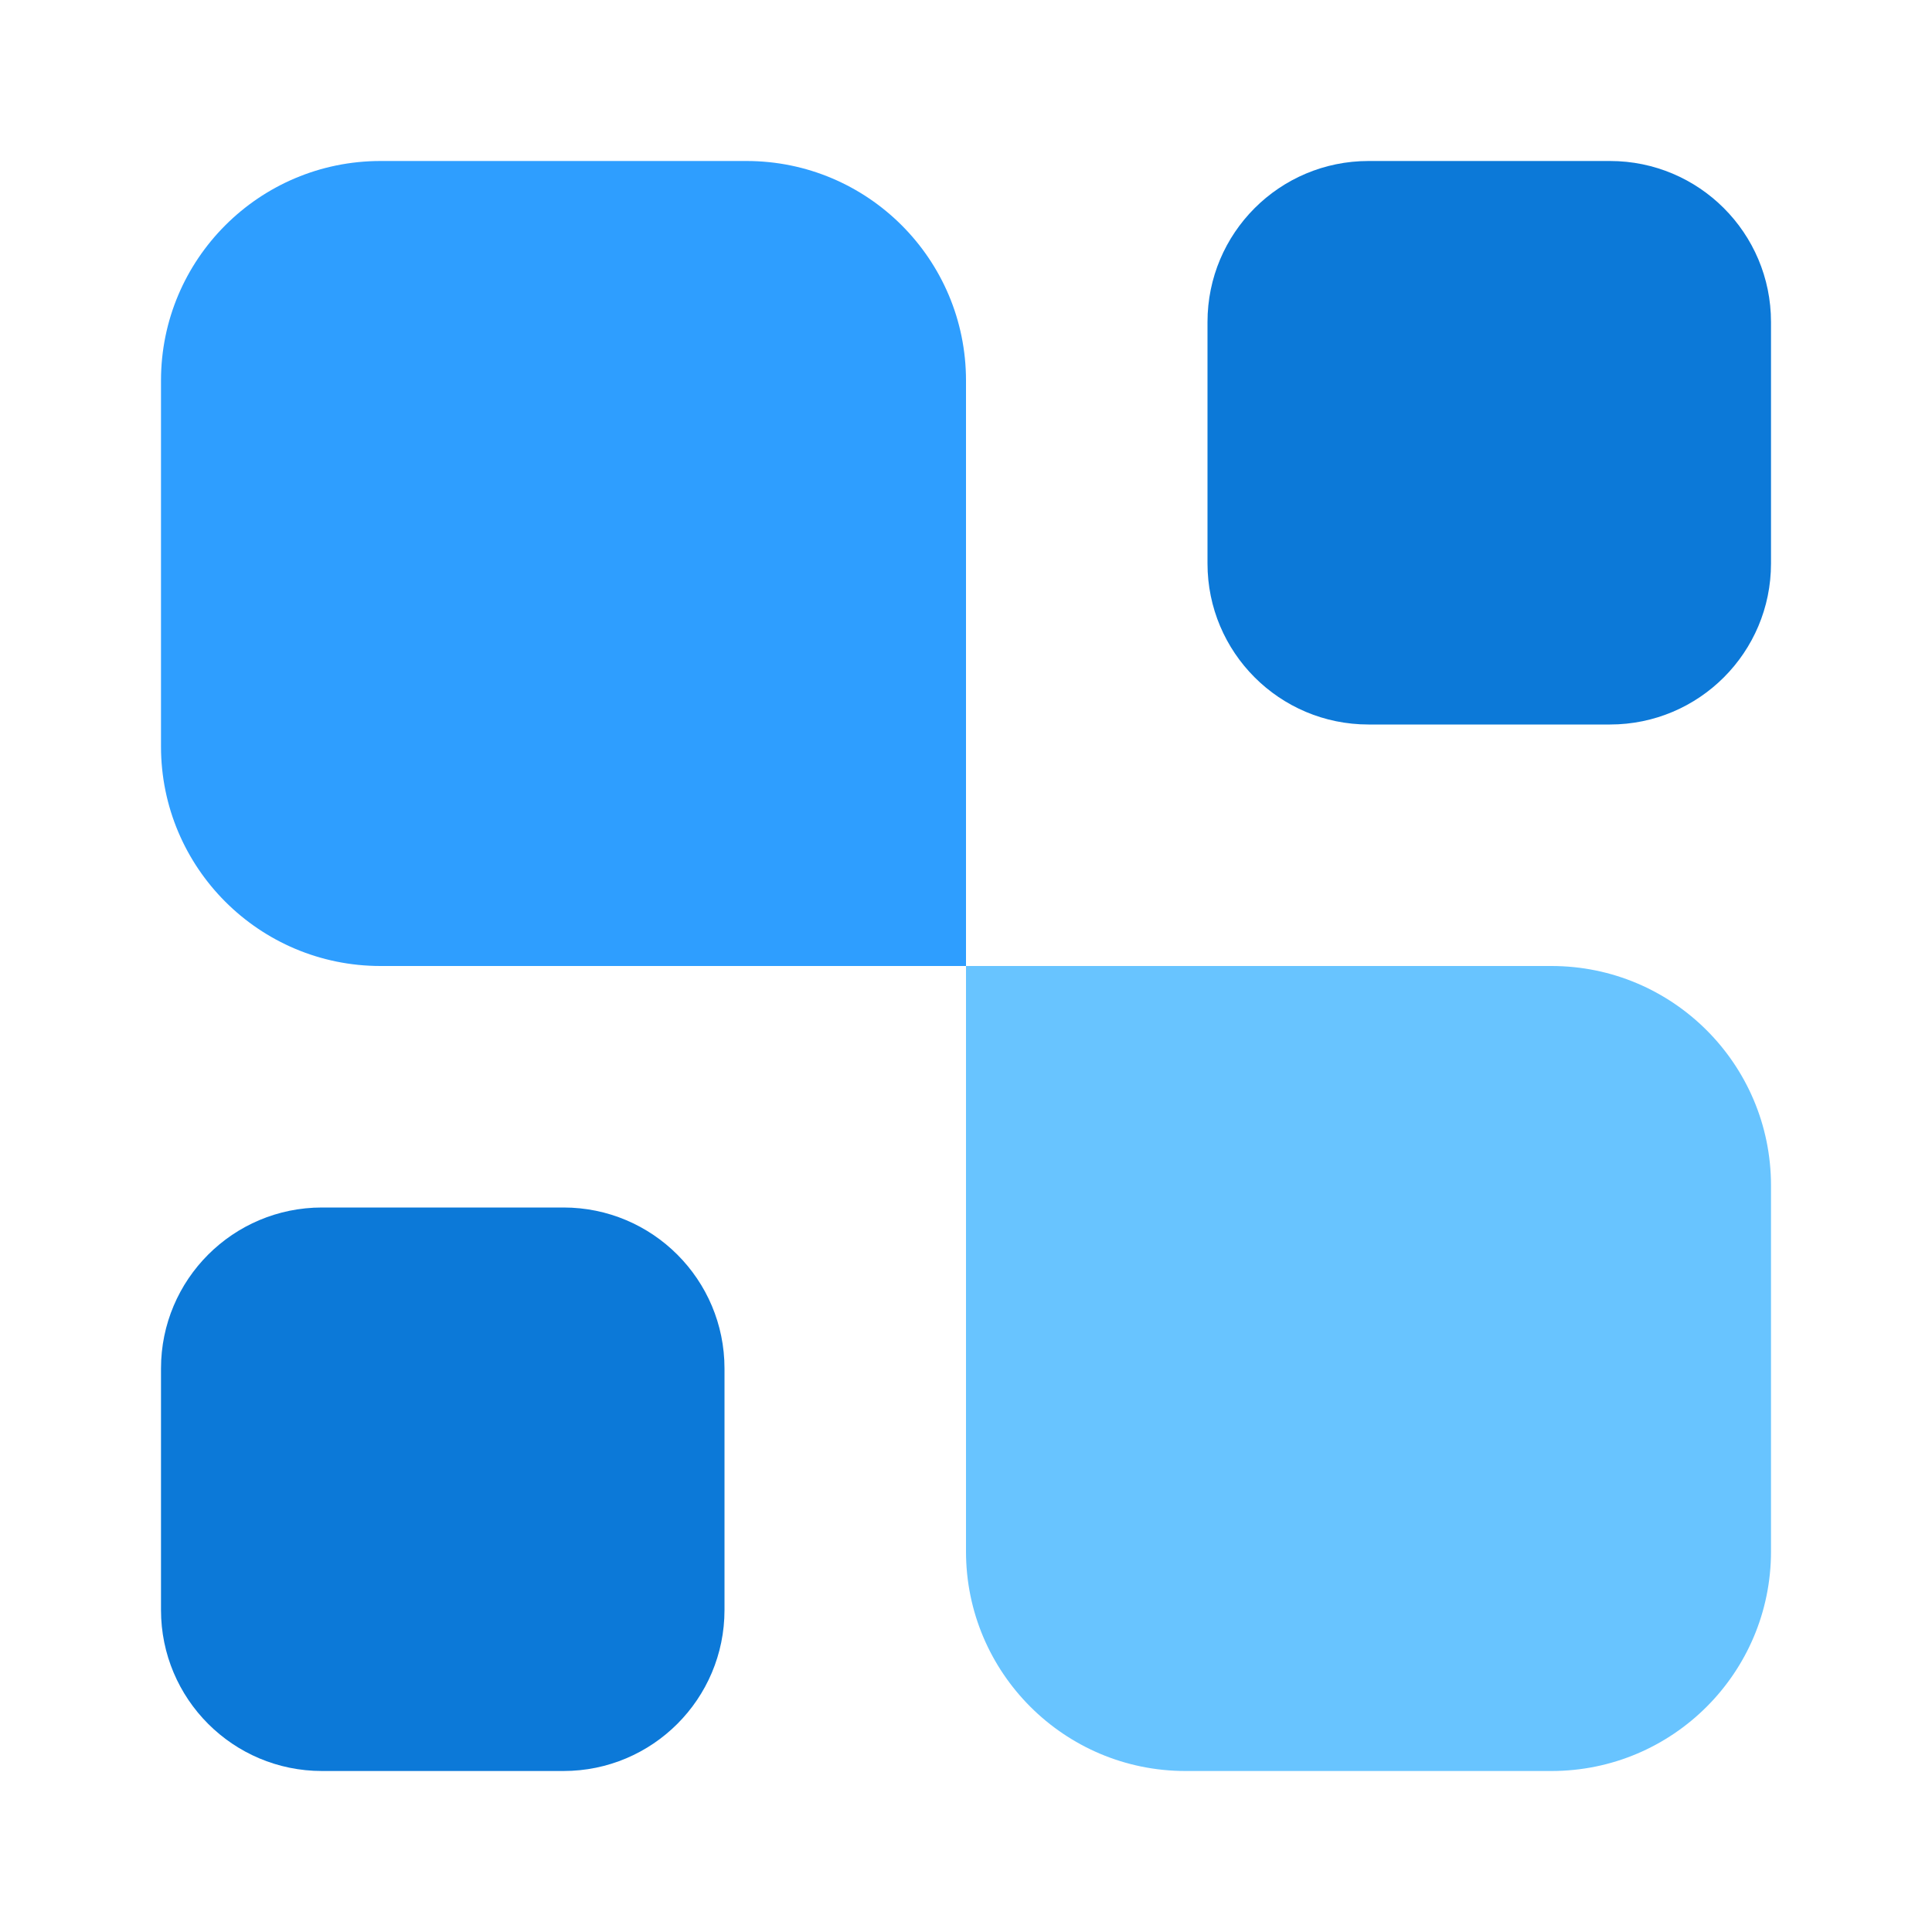
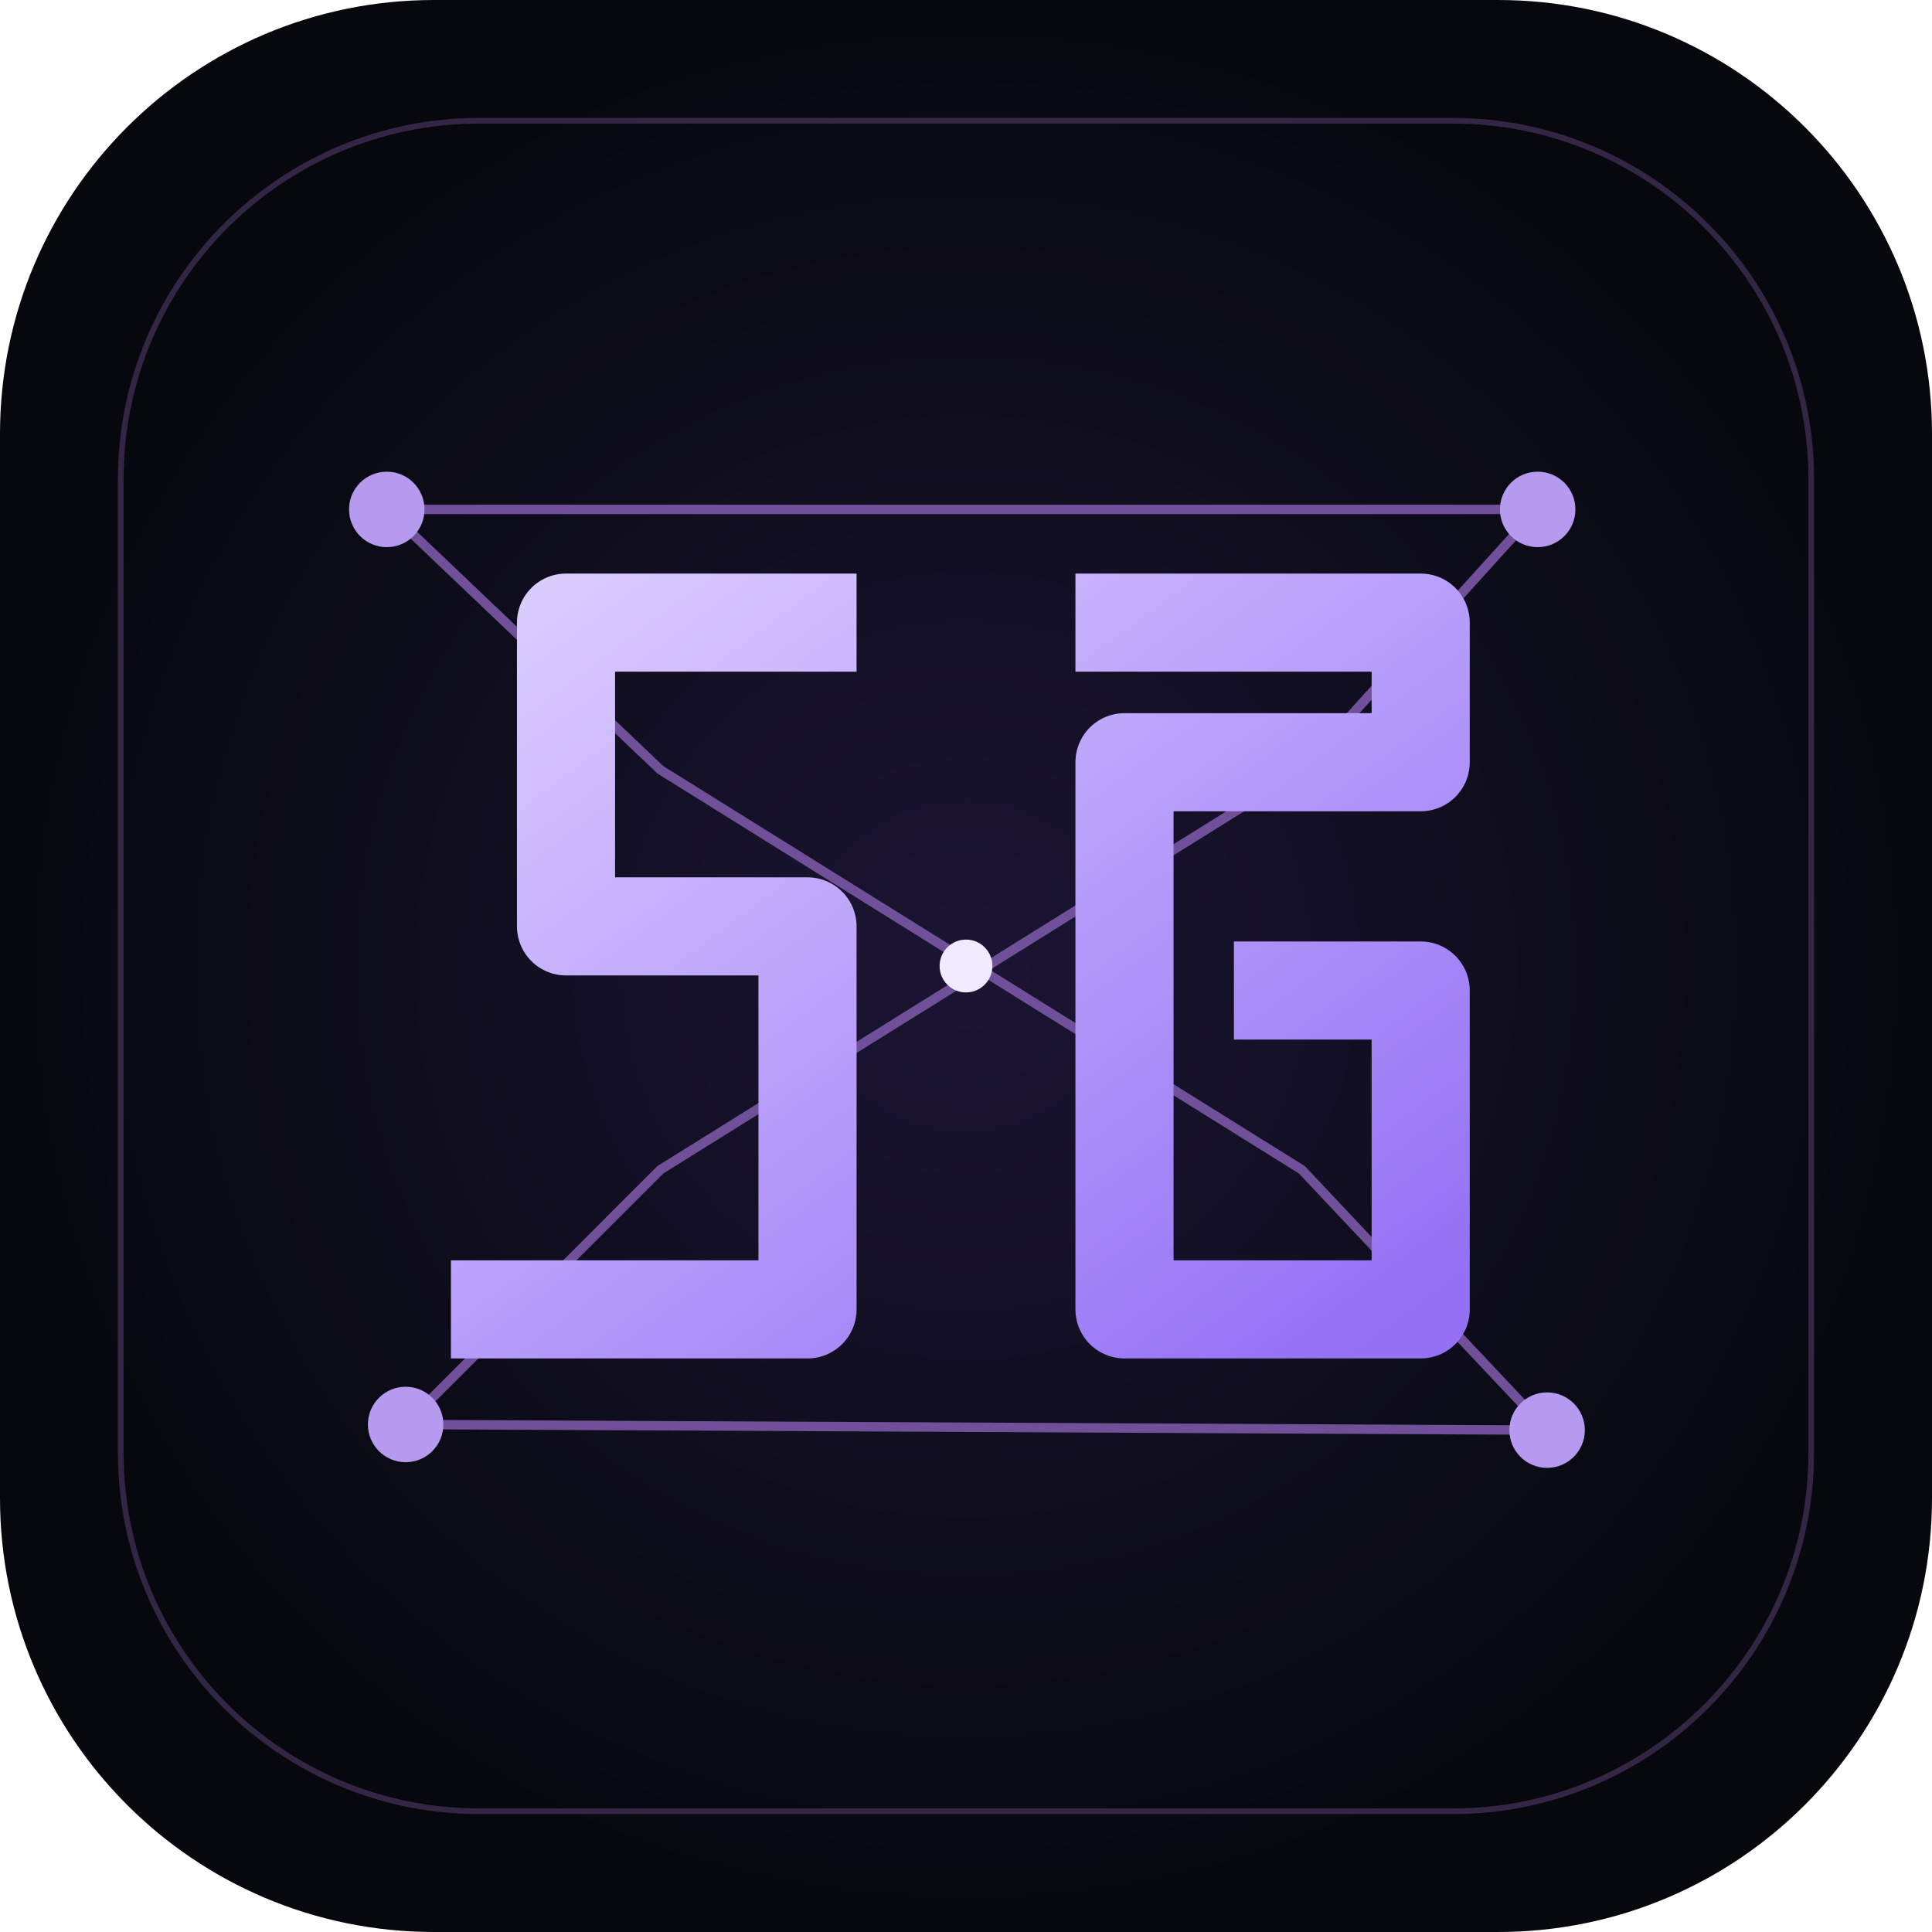
- <svg xmlns="http://www.w3.org/2000/svg" width="24" height="24" viewBox="0 0 24 24" fill="none">
-   <path d="M22 19.273C22 20.779 20.779 22 19.273 22H14.727C13.221 22 12 20.779 12 19.273V12H19.273C20.779 12 22 13.221 22 14.727V19.273Z" fill="#68C4FF" />
-   <path d="M20 2C21.105 2 22 2.895 22 4V7C22 8.105 21.105 9 20 9H17C15.895 9 15 8.105 15 7V4C15 2.895 15.895 2 17 2H20Z" fill="#0C79D8" />
-   <path d="M7 15C8.105 15 9 15.895 9 17V20C9 21.105 8.105 22 7 22H4C2.895 22 2 21.105 2 20V17C2 15.895 2.895 15 4 15H7Z" fill="#0C79D8" />
-   <path d="M12 12H4.727C3.221 12 2 10.779 2 9.273V4.727C2 3.221 3.221 2 4.727 2H9.273C10.779 2 12 3.221 12 4.727V12Z" fill="#2E9EFF" />
+ <svg xmlns="http://www.w3.org/2000/svg" width="1024" height="1024" viewBox="0 0 1024 1024">
+   <defs>
+     <radialGradient id="bg">
+       <stop stop-color="#1b1433" />
+       <stop offset="1" stop-color="#06080d" />
+     </radialGradient>
+     <linearGradient id="ink" x2="1" y2="1">
+       <stop stop-color="#dacbff" />
+       <stop offset="1" stop-color="#9470f5" />
+     </linearGradient>
+   </defs>
+   <rect width="1024" height="1024" rx="230" fill="url(#bg)" />
+   <rect x="64" y="64" width="896" height="896" rx="190" fill="none" stroke="#322644" stroke-width="3" />
+   <g fill="none" stroke="#705098" stroke-width="5">
+     <path d="M205 270L350 408L690 620L820 758M215 755L350 620L690 408L815 270M205 270L815 270M215 755L820 758" />
+   </g>
+   <path d="M428 330H300V491H428V694H265M596 330H753V404H596V694H753V525H680" fill="none" stroke="url(#ink)" stroke-width="52" stroke-linejoin="round" stroke-linecap="square" />
+   <g fill="#b69aef">
+     <circle cx="205" cy="270" r="20" />
+     <circle cx="815" cy="270" r="20" />
+     <circle cx="215" cy="755" r="20" />
+     <circle cx="820" cy="758" r="20" />
+   </g>
+   <circle cx="512" cy="512" r="14" fill="#f1eaff" />
</svg>
